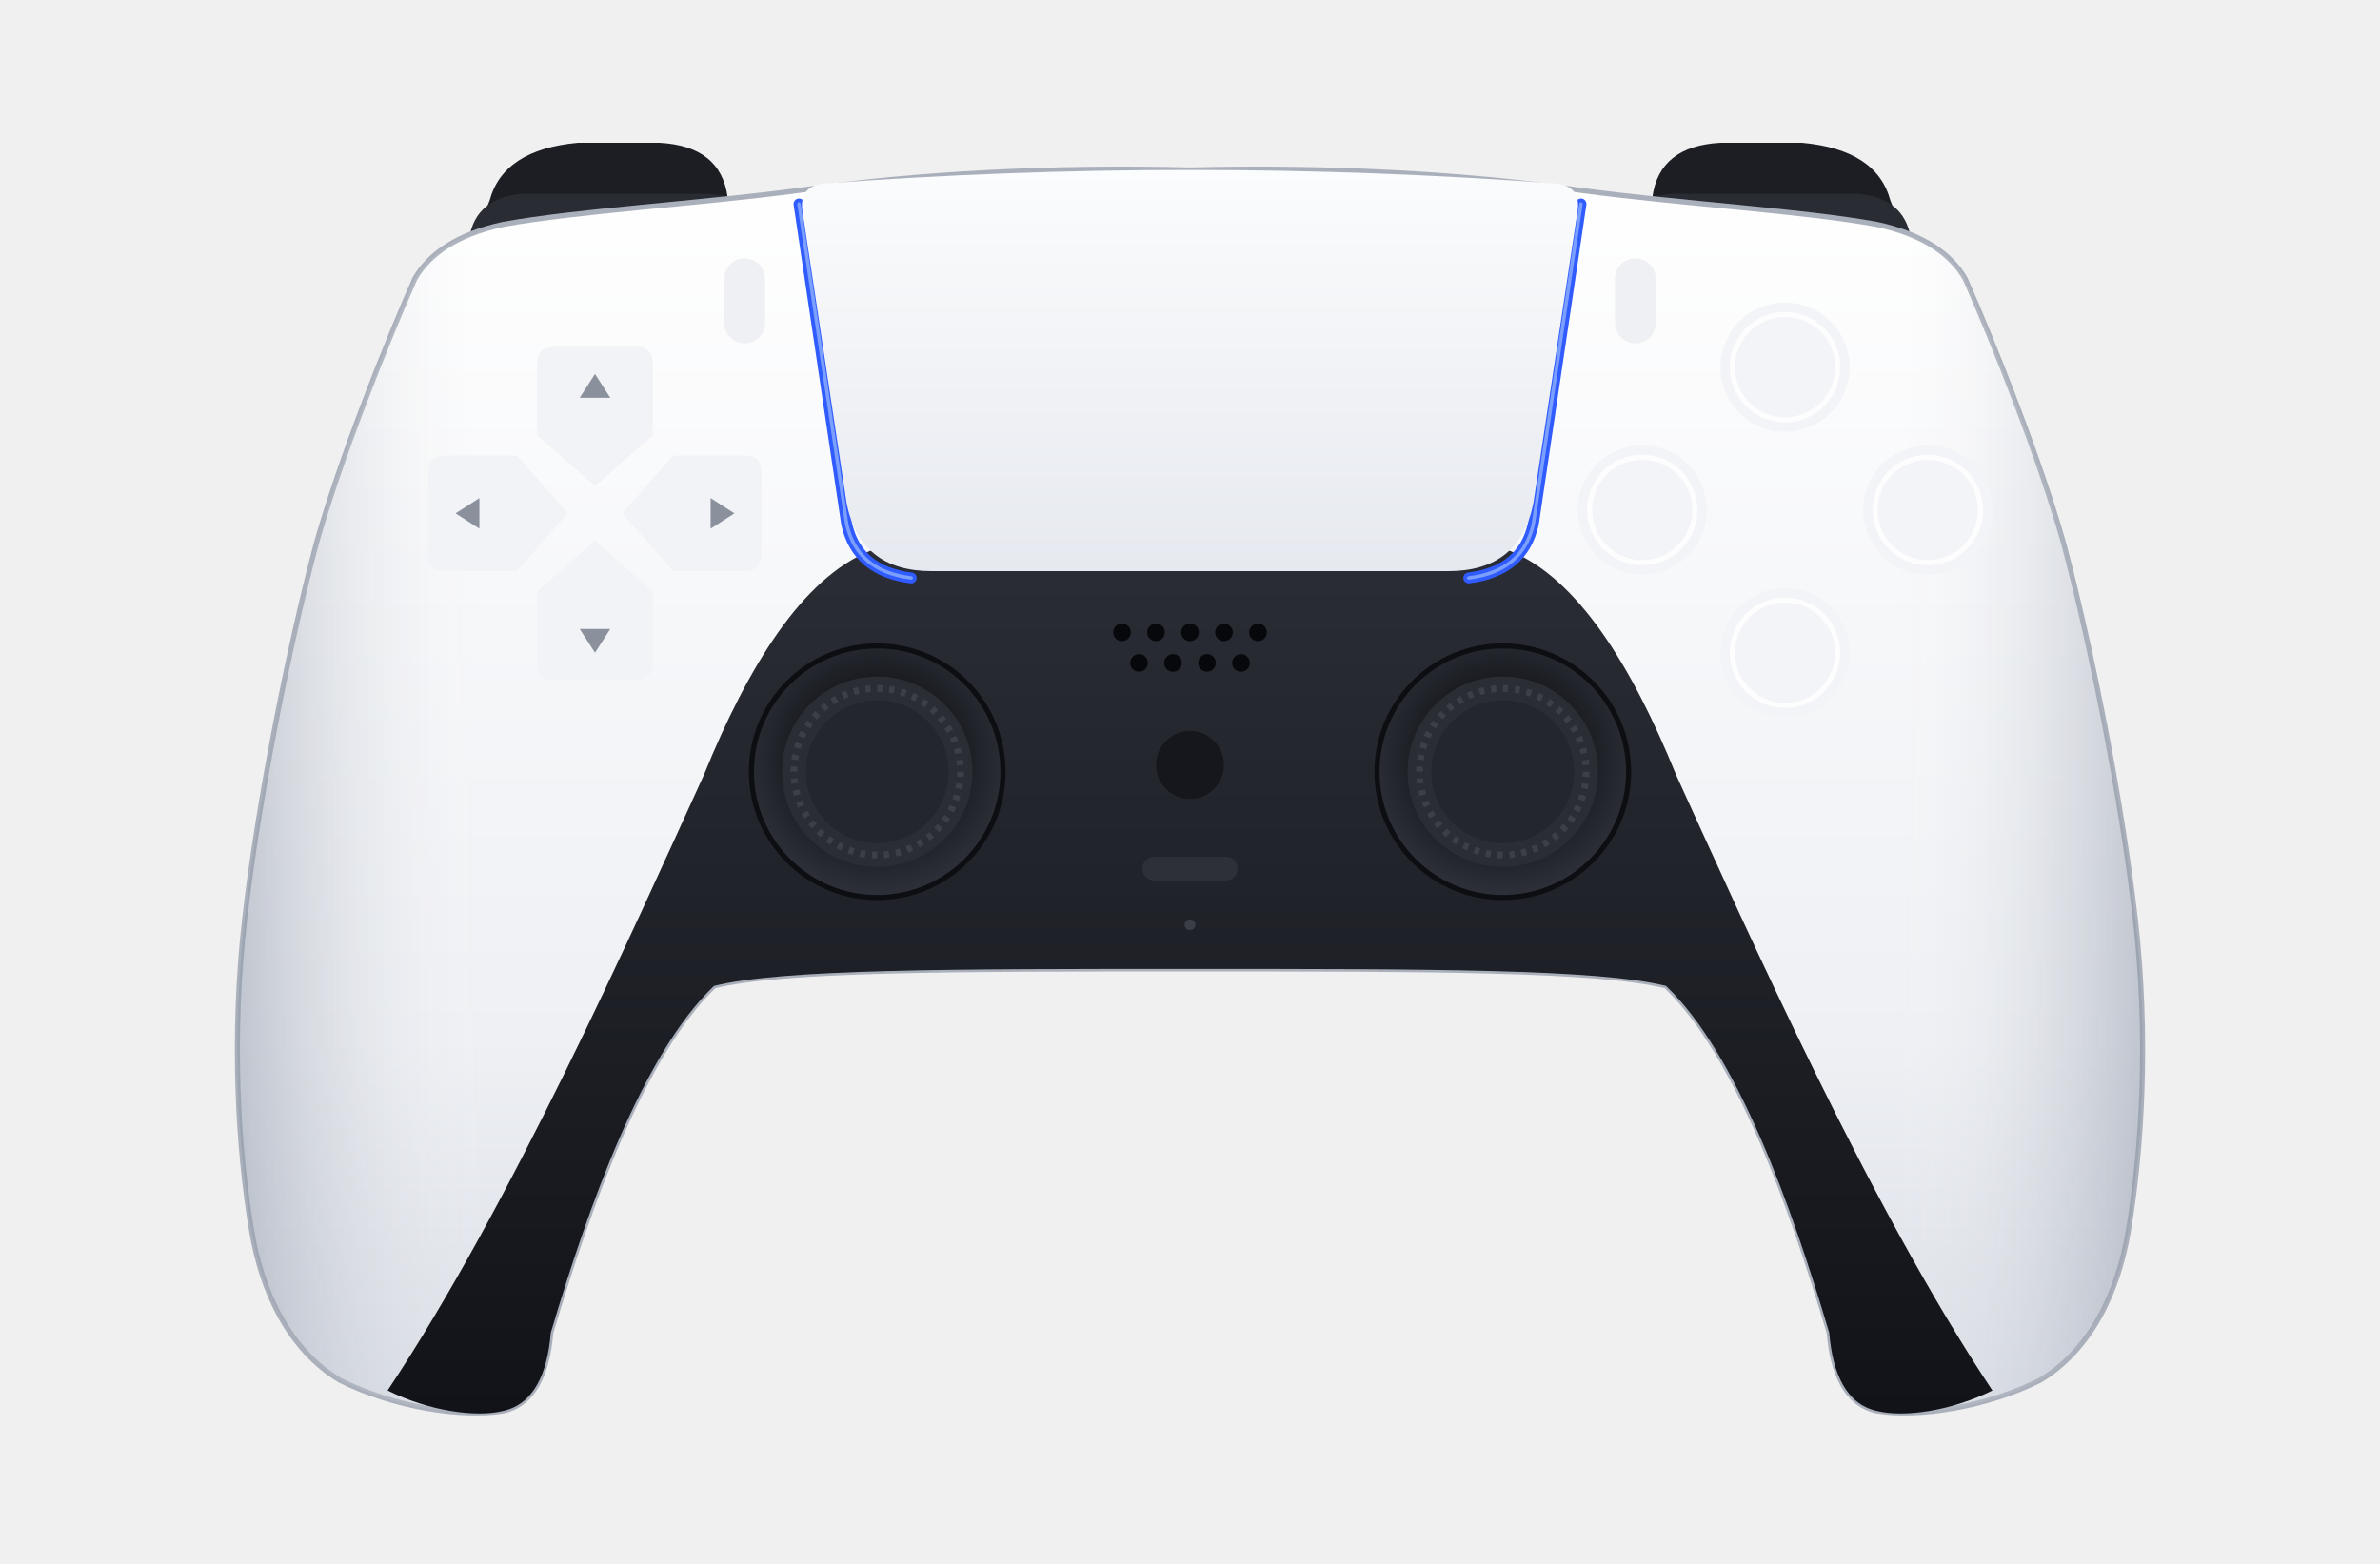
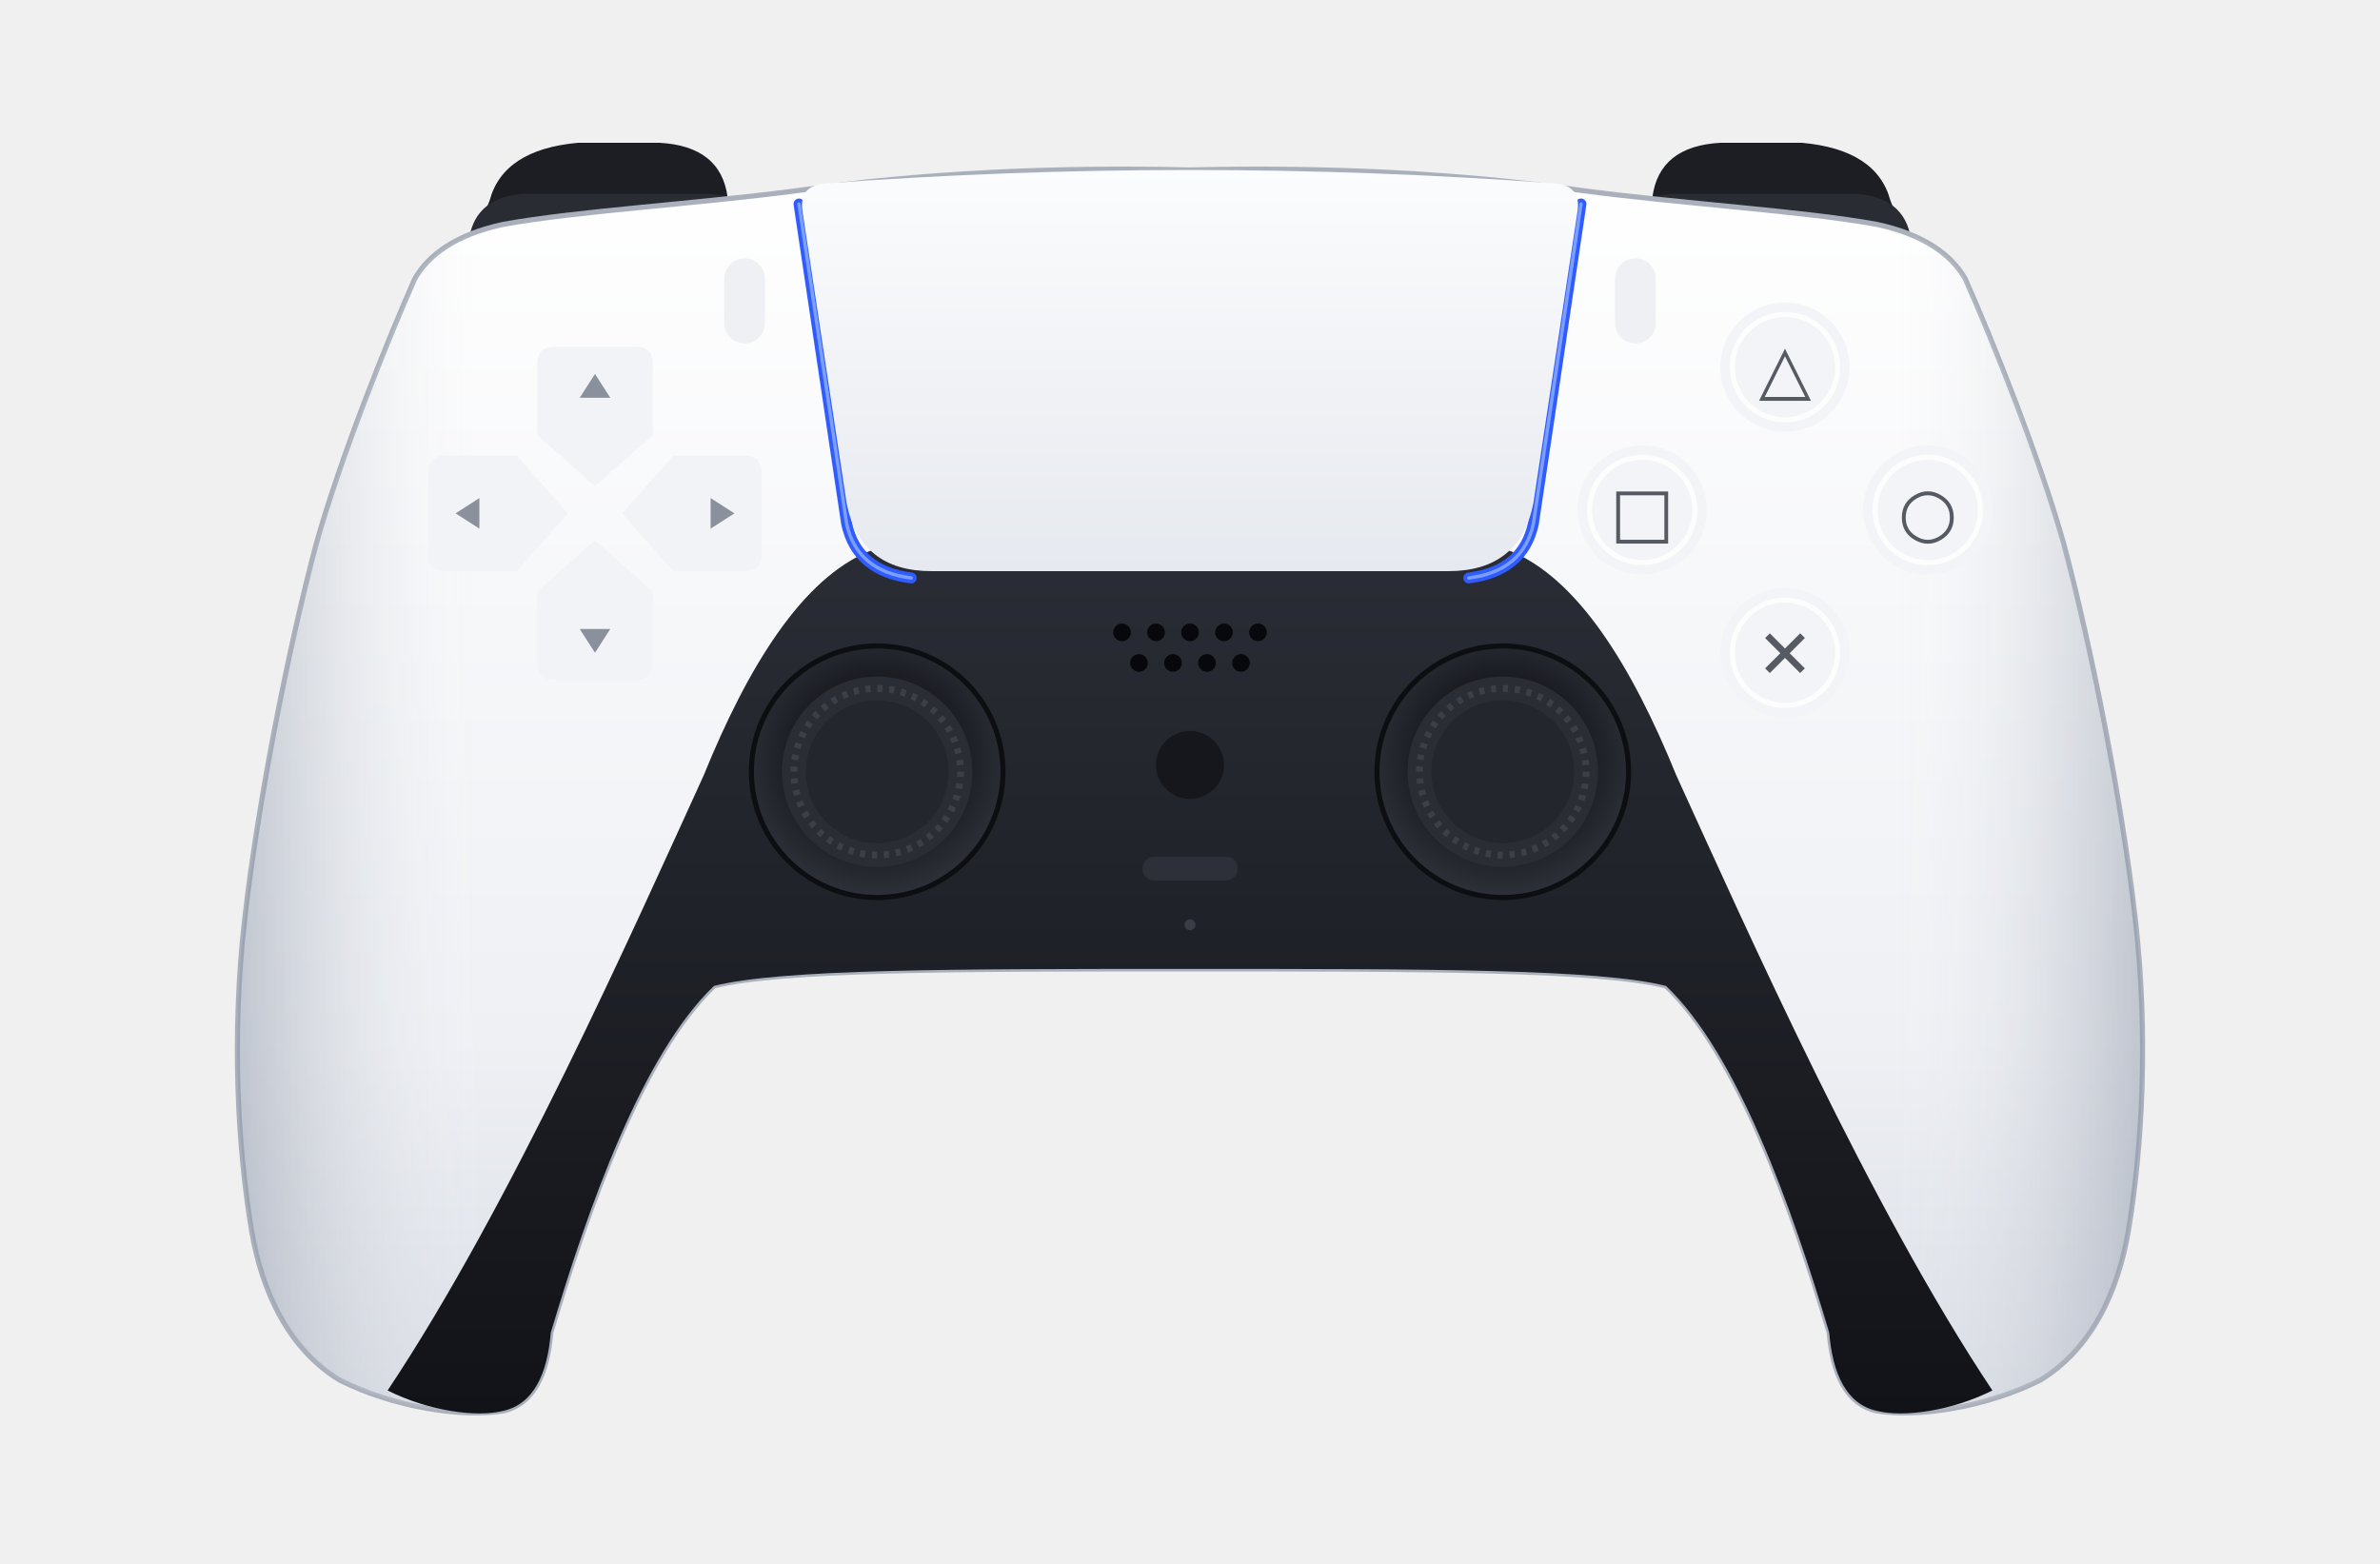
<svg xmlns="http://www.w3.org/2000/svg" viewBox="0 0 700 460" class="hardware" data-model="dualsense" role="group" aria-label="IlustraÃ§Ã£o interativa: dualsense">
  <defs>
    <linearGradient id="ds-shell" x1="0" y1="0" x2="0" y2="1">
      <stop offset="0" stop-color="#ffffff" />
      <stop offset=".7" stop-color="#eef0f4" />
      <stop offset="1" stop-color="#d9dde5" />
    </linearGradient>
    <linearGradient id="ds-trim" x1="0" y1="0" x2="0" y2="1">
      <stop offset="0" stop-color="#2a2d35" />
      <stop offset="1" stop-color="#121318" />
    </linearGradient>
    <linearGradient id="ds-pad" x1="0" y1="0" x2="0" y2="1">
      <stop offset="0" stop-color="#fbfcfd" />
      <stop offset="1" stop-color="#e6e9ef" />
    </linearGradient>
    <linearGradient id="ds-vol" x1="0" y1="0" x2="1" y2="0">
      <stop offset="0" stop-color="#8d96a6" stop-opacity=".45" />
      <stop offset=".13" stop-color="#ffffff" stop-opacity="0" />
      <stop offset=".87" stop-color="#ffffff" stop-opacity="0" />
      <stop offset="1" stop-color="#8d96a6" stop-opacity=".45" />
    </linearGradient>
    <radialGradient id="ds-well" cx=".5" cy=".45" r=".55">
      <stop offset=".6" stop-color="#1a1c22" />
      <stop offset="1" stop-color="#2e3139" />
    </radialGradient>
  </defs>
  <g transform="translate(30.0 20.0)">
    <g class="control" data-key="L2" aria-label="L2" fill="#1c1e24">
      <path class="cap" d="M114 39Q118 24 140 22H164Q182 23 184 38L186 44H112Z" />
    </g>
    <g class="control" data-key="R2" aria-label="R2" fill="#1c1e24">
      <path class="cap" d="M526 39Q522 24 500 22H476Q458 23 456 38L454 44H528Z" />
    </g>
    <g class="control" data-key="L1" aria-label="L1" fill="#2a2c33">
      <path class="cap" d="M108 50Q110 38 124 37H178Q192 38 196 47L196 52H108Z" />
    </g>
    <g class="control" data-key="R1" aria-label="R1" fill="#2a2c33">
      <path class="cap" d="M532 50Q530 38 516 37H462Q448 38 444 47L444 52H532Z" />
    </g>
    <path d="M320 30C280 29 240 31 205 36C175 40 140 42 118 46C104 49 96 55 92 62C84 80 70 115 63 140C55 170 46 215 42 250C38 285 40 318 44 342C47 360 55 377 70 386C86 394 106 397 118 395C127 393 131 384 132 372C143 335 159 290 180 270C200 265 250 265 320 265C390 265 440 265 460 270C481 290 497 335 508 372C509 384 513 393 522 395C534 397 554 394 570 386C585 377 593 360 596 342C600 318 602 285 598 250C594 215 585 170 577 140C570 115 556 80 548 62C544 55 536 49 522 46C500 42 465 40 435 36C400 31 360 29 320 30Z" fill="url(#ds-shell)" stroke="#aab0bb" stroke-width="1.5" />
    <path d="M320 30C280 29 240 31 205 36C175 40 140 42 118 46C104 49 96 55 92 62C84 80 70 115 63 140C55 170 46 215 42 250C38 285 40 318 44 342C47 360 55 377 70 386C86 394 106 397 118 395C127 393 131 384 132 372C143 335 159 290 180 270C200 265 250 265 320 265C390 265 440 265 460 270C481 290 497 335 508 372C509 384 513 393 522 395C534 397 554 394 570 386C585 377 593 360 596 342C600 318 602 285 598 250C594 215 585 170 577 140C570 115 556 80 548 62C544 55 536 49 522 46C500 42 465 40 435 36C400 31 360 29 320 30Z" fill="url(#ds-vol)" />
    <path d="M320 140L226 142C206 150 190 176 177 208C156 254 120 335 84 389C96 395 110 397 118 395C127 393 131 384 132 372C143 335 159 290 180 270C200 265 250 265 320 265C390 265 440 265 460 270C481 290 497 335 508 372C509 384 513 393 522 395C530 397 544 395 556 389C520 335 484 254 463 208C450 176 434 150 414 142L320 140Z" fill="url(#ds-trim)" />
    <path d="M205 40L219 134Q222 148 238 150M435 40L421 134Q418 148 402 150" fill="none" stroke="#2f5bff" stroke-width="3.2" stroke-linecap="round" />
    <path d="M205 40L219 134Q222 148 238 150M435 40L421 134Q418 148 402 150" fill="none" stroke="#8fb0ff" stroke-width="1" stroke-linecap="round" opacity=".8" />
    <g class="control" data-key="TOUCH" aria-label="Trackpad" fill="url(#ds-pad)">
      <path class="cap" d="M212 34Q320 26 428 34Q435 35 434 42L421 128Q417 148 396 148H244Q223 148 219 128L206 42Q205 35 212 34Z" />
    </g>
    <g fill="#07080b">
      <circle cx="300" cy="166" r="2.6" />
      <circle cx="310" cy="166" r="2.6" />
      <circle cx="320" cy="166" r="2.6" />
      <circle cx="330" cy="166" r="2.6" />
      <circle cx="340" cy="166" r="2.6" />
      <circle cx="305" cy="175" r="2.6" />
      <circle cx="315" cy="175" r="2.6" />
      <circle cx="325" cy="175" r="2.6" />
      <circle cx="335" cy="175" r="2.6" />
    </g>
    <circle cx="320" cy="252" r="1.6" fill="#3a3d45" />
    <g class="control" data-key="UP" aria-label="UP" fill="#f1f3f6">
      <path class="cap" d="M133 82H157Q162 82 162 87V108L145 123L128 108V87Q128 82 133 82Z" transform="rotate(0 145 131)" />
      <path d="M145 90l4.5 7h-9Z" fill="#8b919c" transform="rotate(0 145 131)" />
    </g>
    <g class="control" data-key="RIGHT" aria-label="RIGHT" fill="#f1f3f6">
      <path class="cap" d="M133 82H157Q162 82 162 87V108L145 123L128 108V87Q128 82 133 82Z" transform="rotate(90 145 131)" />
      <path d="M145 90l4.5 7h-9Z" fill="#8b919c" transform="rotate(90 145 131)" />
    </g>
    <g class="control" data-key="DOWN" aria-label="DOWN" fill="#f1f3f6">
      <path class="cap" d="M133 82H157Q162 82 162 87V108L145 123L128 108V87Q128 82 133 82Z" transform="rotate(180 145 131)" />
      <path d="M145 90l4.5 7h-9Z" fill="#8b919c" transform="rotate(180 145 131)" />
    </g>
    <g class="control" data-key="LEFT" aria-label="LEFT" fill="#f1f3f6">
      <path class="cap" d="M133 82H157Q162 82 162 87V108L145 123L128 108V87Q128 82 133 82Z" transform="rotate(270 145 131)" />
      <path d="M145 90l4.5 7h-9Z" fill="#8b919c" transform="rotate(270 145 131)" />
    </g>
    <g class="control" data-key="NORTH" aria-label="Superior" fill="#f3f4f7">
      <circle class="cap" cx="495" cy="88" r="19" />
      <circle cx="495" cy="88" r="15.5" fill="none" stroke="#ffffff" stroke-width="1.5" opacity=".8" />
+       <text x="495" y="88.5" font-size="20" fill="#565a63" font-family="system-ui,'Segoe UI',sans-serif" text-anchor="middle" dominant-baseline="central" pointer-events="none">△</text>
    </g>
    <g class="control" data-key="WEST" aria-label="Esquerdo" fill="#f3f4f7">
      <circle class="cap" cx="453" cy="130" r="19" />
      <circle cx="453" cy="130" r="15.5" fill="none" stroke="#ffffff" stroke-width="1.5" opacity=".8" />
+       <text x="453" y="130.5" font-size="20" fill="#565a63" font-family="system-ui,'Segoe UI',sans-serif" text-anchor="middle" dominant-baseline="central" pointer-events="none">□</text>
    </g>
    <g class="control" data-key="EAST" aria-label="Direito" fill="#f3f4f7">
      <circle class="cap" cx="537" cy="130" r="19" />
      <circle cx="537" cy="130" r="15.5" fill="none" stroke="#ffffff" stroke-width="1.5" opacity=".8" />
+       <text x="537" y="130.5" font-size="20" fill="#565a63" font-family="system-ui,'Segoe UI',sans-serif" text-anchor="middle" dominant-baseline="central" pointer-events="none">○</text>
    </g>
    <g class="control" data-key="SOUTH" aria-label="Inferior" fill="#f3f4f7">
      <circle class="cap" cx="495" cy="172" r="19" />
      <circle cx="495" cy="172" r="15.5" fill="none" stroke="#ffffff" stroke-width="1.5" opacity=".8" />
+       <text x="495" y="172.5" font-size="20" fill="#565a63" font-family="system-ui,'Segoe UI',sans-serif" text-anchor="middle" dominant-baseline="central" pointer-events="none">✕</text>
    </g>
    <g class="control" data-key="SELECT" aria-label="SELECT" fill="#eef0f3">
      <rect class="cap" x="183" y="56" width="12" height="25" rx="6" />
    </g>
    <g class="control" data-key="START" aria-label="START" fill="#eef0f3">
      <rect class="cap" x="445" y="56" width="12" height="25" rx="6" />
    </g>
    <circle cx="228" cy="207" r="37" fill="url(#ds-well)" stroke="#0d0e12" stroke-width="1.5" />
    <g class="control" data-key="LS" aria-label="LS" fill="#2a2d34">
      <circle class="cap" cx="228" cy="207" r="28" />
      <circle cx="228" cy="207" r="21" fill="#23262c" />
      <circle cx="228" cy="207" r="24.5" fill="none" stroke="#3b3f48" stroke-width="2" stroke-dasharray="1.5 2" />
    </g>
    <circle cx="412" cy="207" r="37" fill="url(#ds-well)" stroke="#0d0e12" stroke-width="1.5" />
    <g class="control" data-key="RS" aria-label="RS" fill="#2a2d34">
      <circle class="cap" cx="412" cy="207" r="28" />
      <circle cx="412" cy="207" r="21" fill="#23262c" />
      <circle cx="412" cy="207" r="24.5" fill="none" stroke="#3b3f48" stroke-width="2" stroke-dasharray="1.5 2" />
    </g>
    <g class="control" data-key="HOME" aria-label="HOME" fill="#16171c">
      <circle class="cap" cx="320" cy="205" r="10" />
    </g>
    <g class="control" data-key="MUTE" aria-label="MUTE" fill="#2d3038">
      <rect class="cap" x="306" y="232" width="28" height="7" rx="3.5" />
    </g>
  </g>
</svg>
